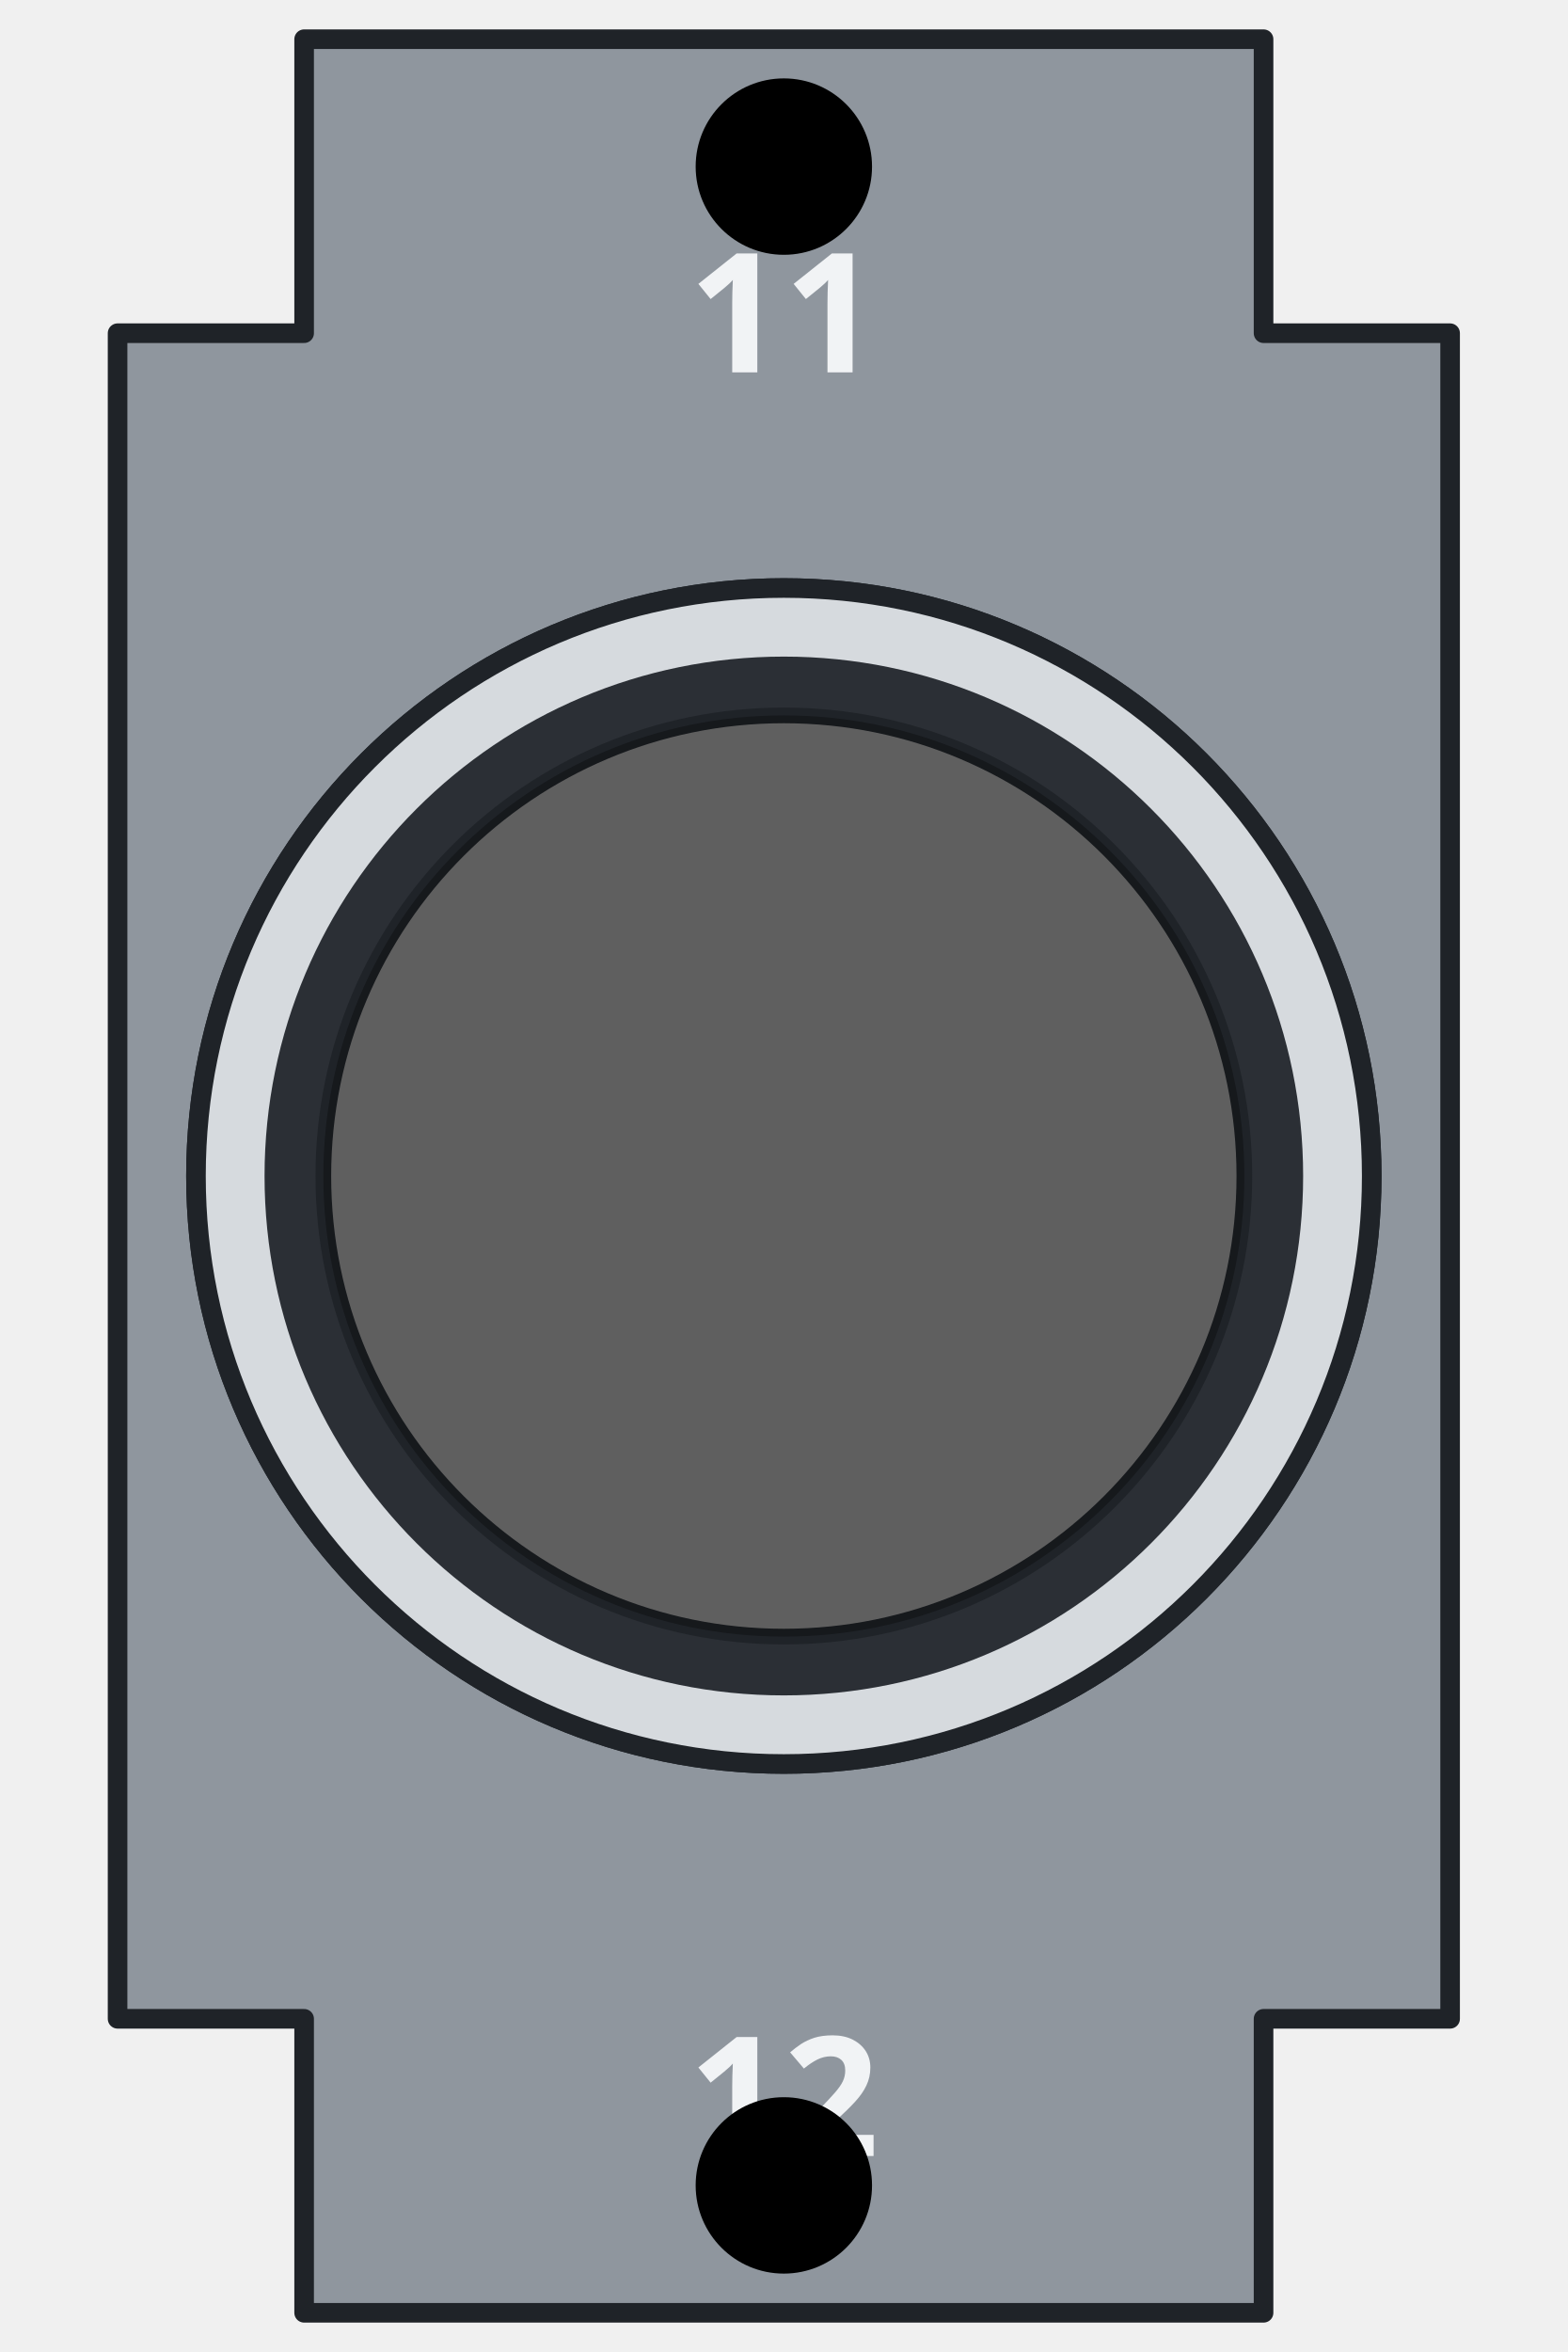
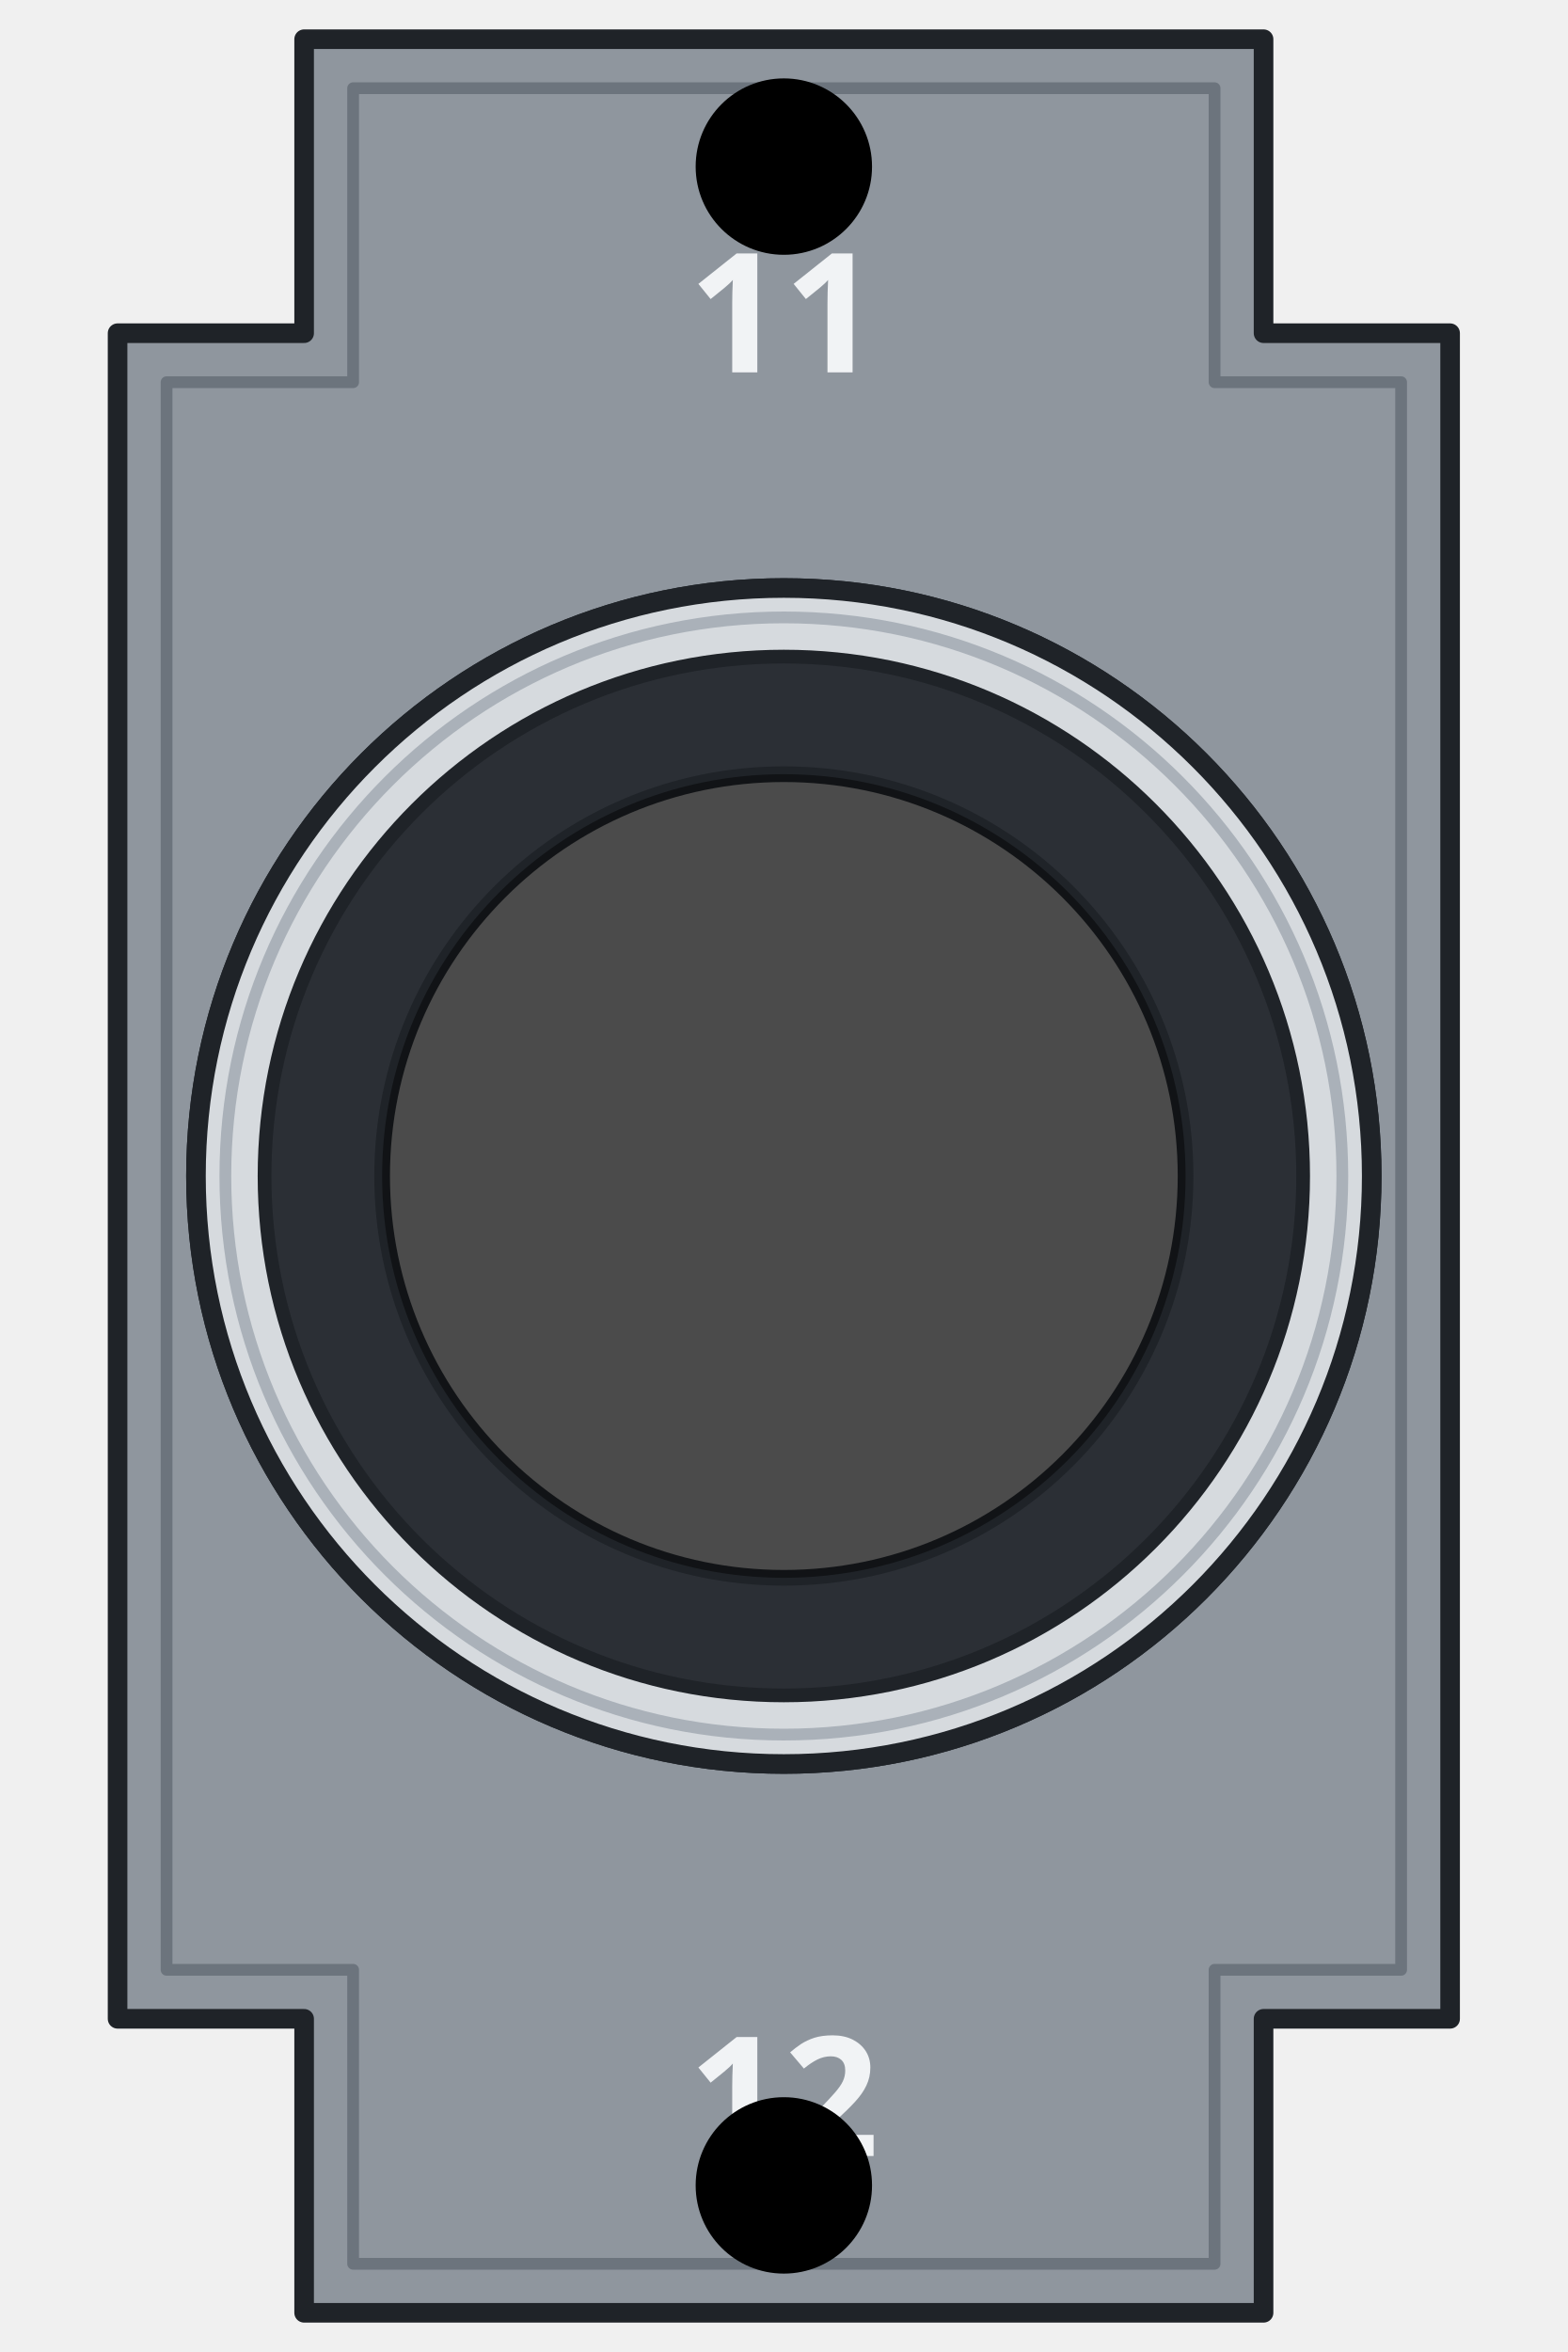
<svg xmlns="http://www.w3.org/2000/svg" viewBox="0 0 160 240" width="160" height="240" font-family="Segoe UI,Noto Sans,Arial,sans-serif">
  <path d="M31.04 4 H128.96 V34 H148 V206 H128.96 V236 H31.04 V206 H12 V34 H31.04 Z" fill="#8f969e" stroke="#1f2328" stroke-width="2" stroke-linejoin="round" />
+   <path d="M36.04 9 H123.96 V39 H143 V201 H123.96 V231 H36.04 V201 H17 V39 H36.04 Z" fill="none" stroke="#6c747d" stroke-width="1.2" stroke-linejoin="round" />
  <text x="80" y="38" font-size="17" font-weight="800" fill="#f1f3f5" text-anchor="middle">11</text>
  <text x="80" y="220" font-size="17" font-weight="800" fill="#f1f3f5" text-anchor="middle">12</text>
  <g data-action="press" data-kind="momentary" style="cursor:pointer">
    <g data-show="!out.pressed">
      <circle cx="80" cy="120" r="60" fill="#d6dade" stroke="#1f2328" stroke-width="2" />
+       <circle cx="80" cy="120" r="57" fill="none" stroke="#aab1b9" stroke-width="1.2" />
      <circle cx="80" cy="120" r="52" fill="#888" stroke="#1f2328" stroke-width="1.6" data-fill="param.color" />
+       <circle cx="80" cy="120" r="46" fill="none" stroke="#ffffff" stroke-width="1.4" opacity=".35" />
    </g>
    <g data-show="out.pressed">
      <circle cx="80" cy="120" r="60" fill="#d6dade" stroke="#1f2328" stroke-width="2" />
-       <circle cx="80" cy="120" r="53" fill="#2b2f35" stroke="none" stroke-width="0" />
-       <circle cx="80" cy="120" r="47" fill="#888" stroke="#1f2328" stroke-width="1.6" data-fill="param.color" />
-       <circle cx="80" cy="120" r="47" fill="#000" stroke="none" stroke-width="0" opacity=".3" />
+       <circle cx="80" cy="120" r="57" fill="none" stroke="#aab1b9" stroke-width="1.2" />
+       <circle cx="80" cy="120" r="53" fill="#2b2f35" stroke="#1f2328" stroke-width="1.4" />
+       <circle cx="80" cy="120" r="41" fill="#888" stroke="#1f2328" stroke-width="1.6" data-fill="param.color" />
+       <circle cx="80" cy="120" r="41" fill="#000" stroke="none" stroke-width="0" opacity=".45" />
    </g>
  </g>
  <circle class="jw-term" data-term="11" cx="80" cy="17" r="9" />
  <circle class="jw-term" data-term="12" cx="80" cy="223" r="9" data-side="b" />
</svg>
